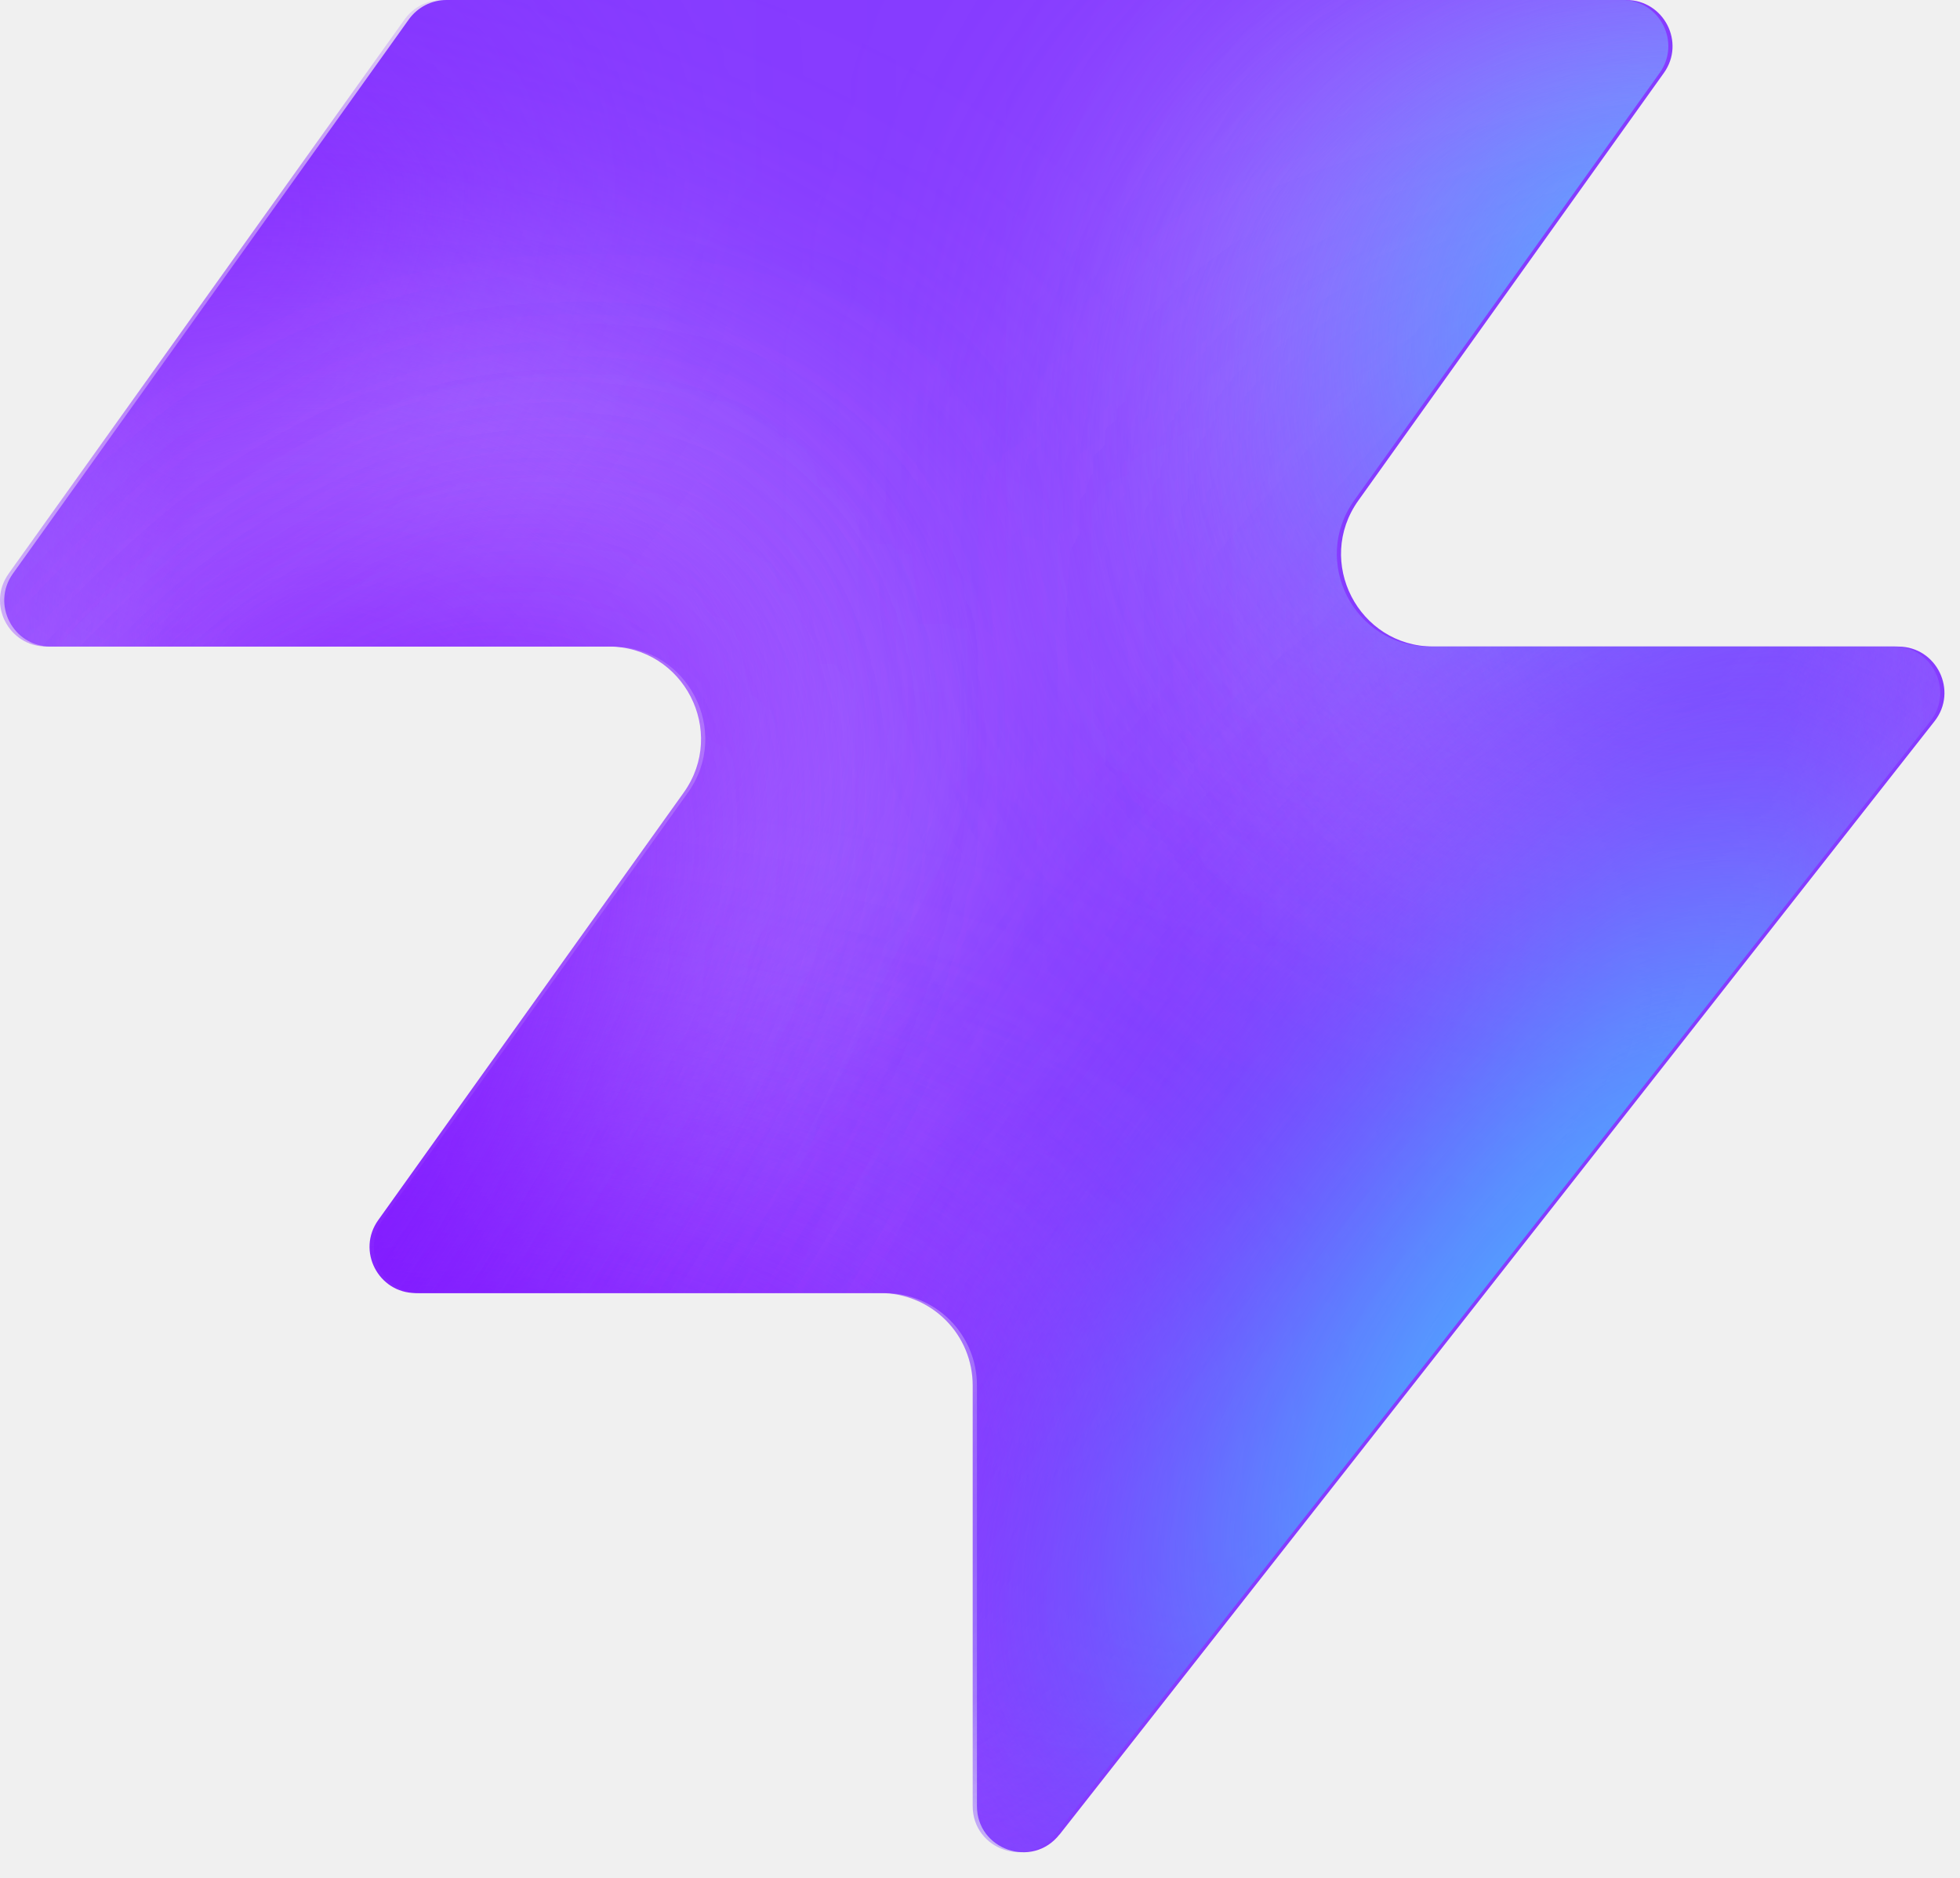
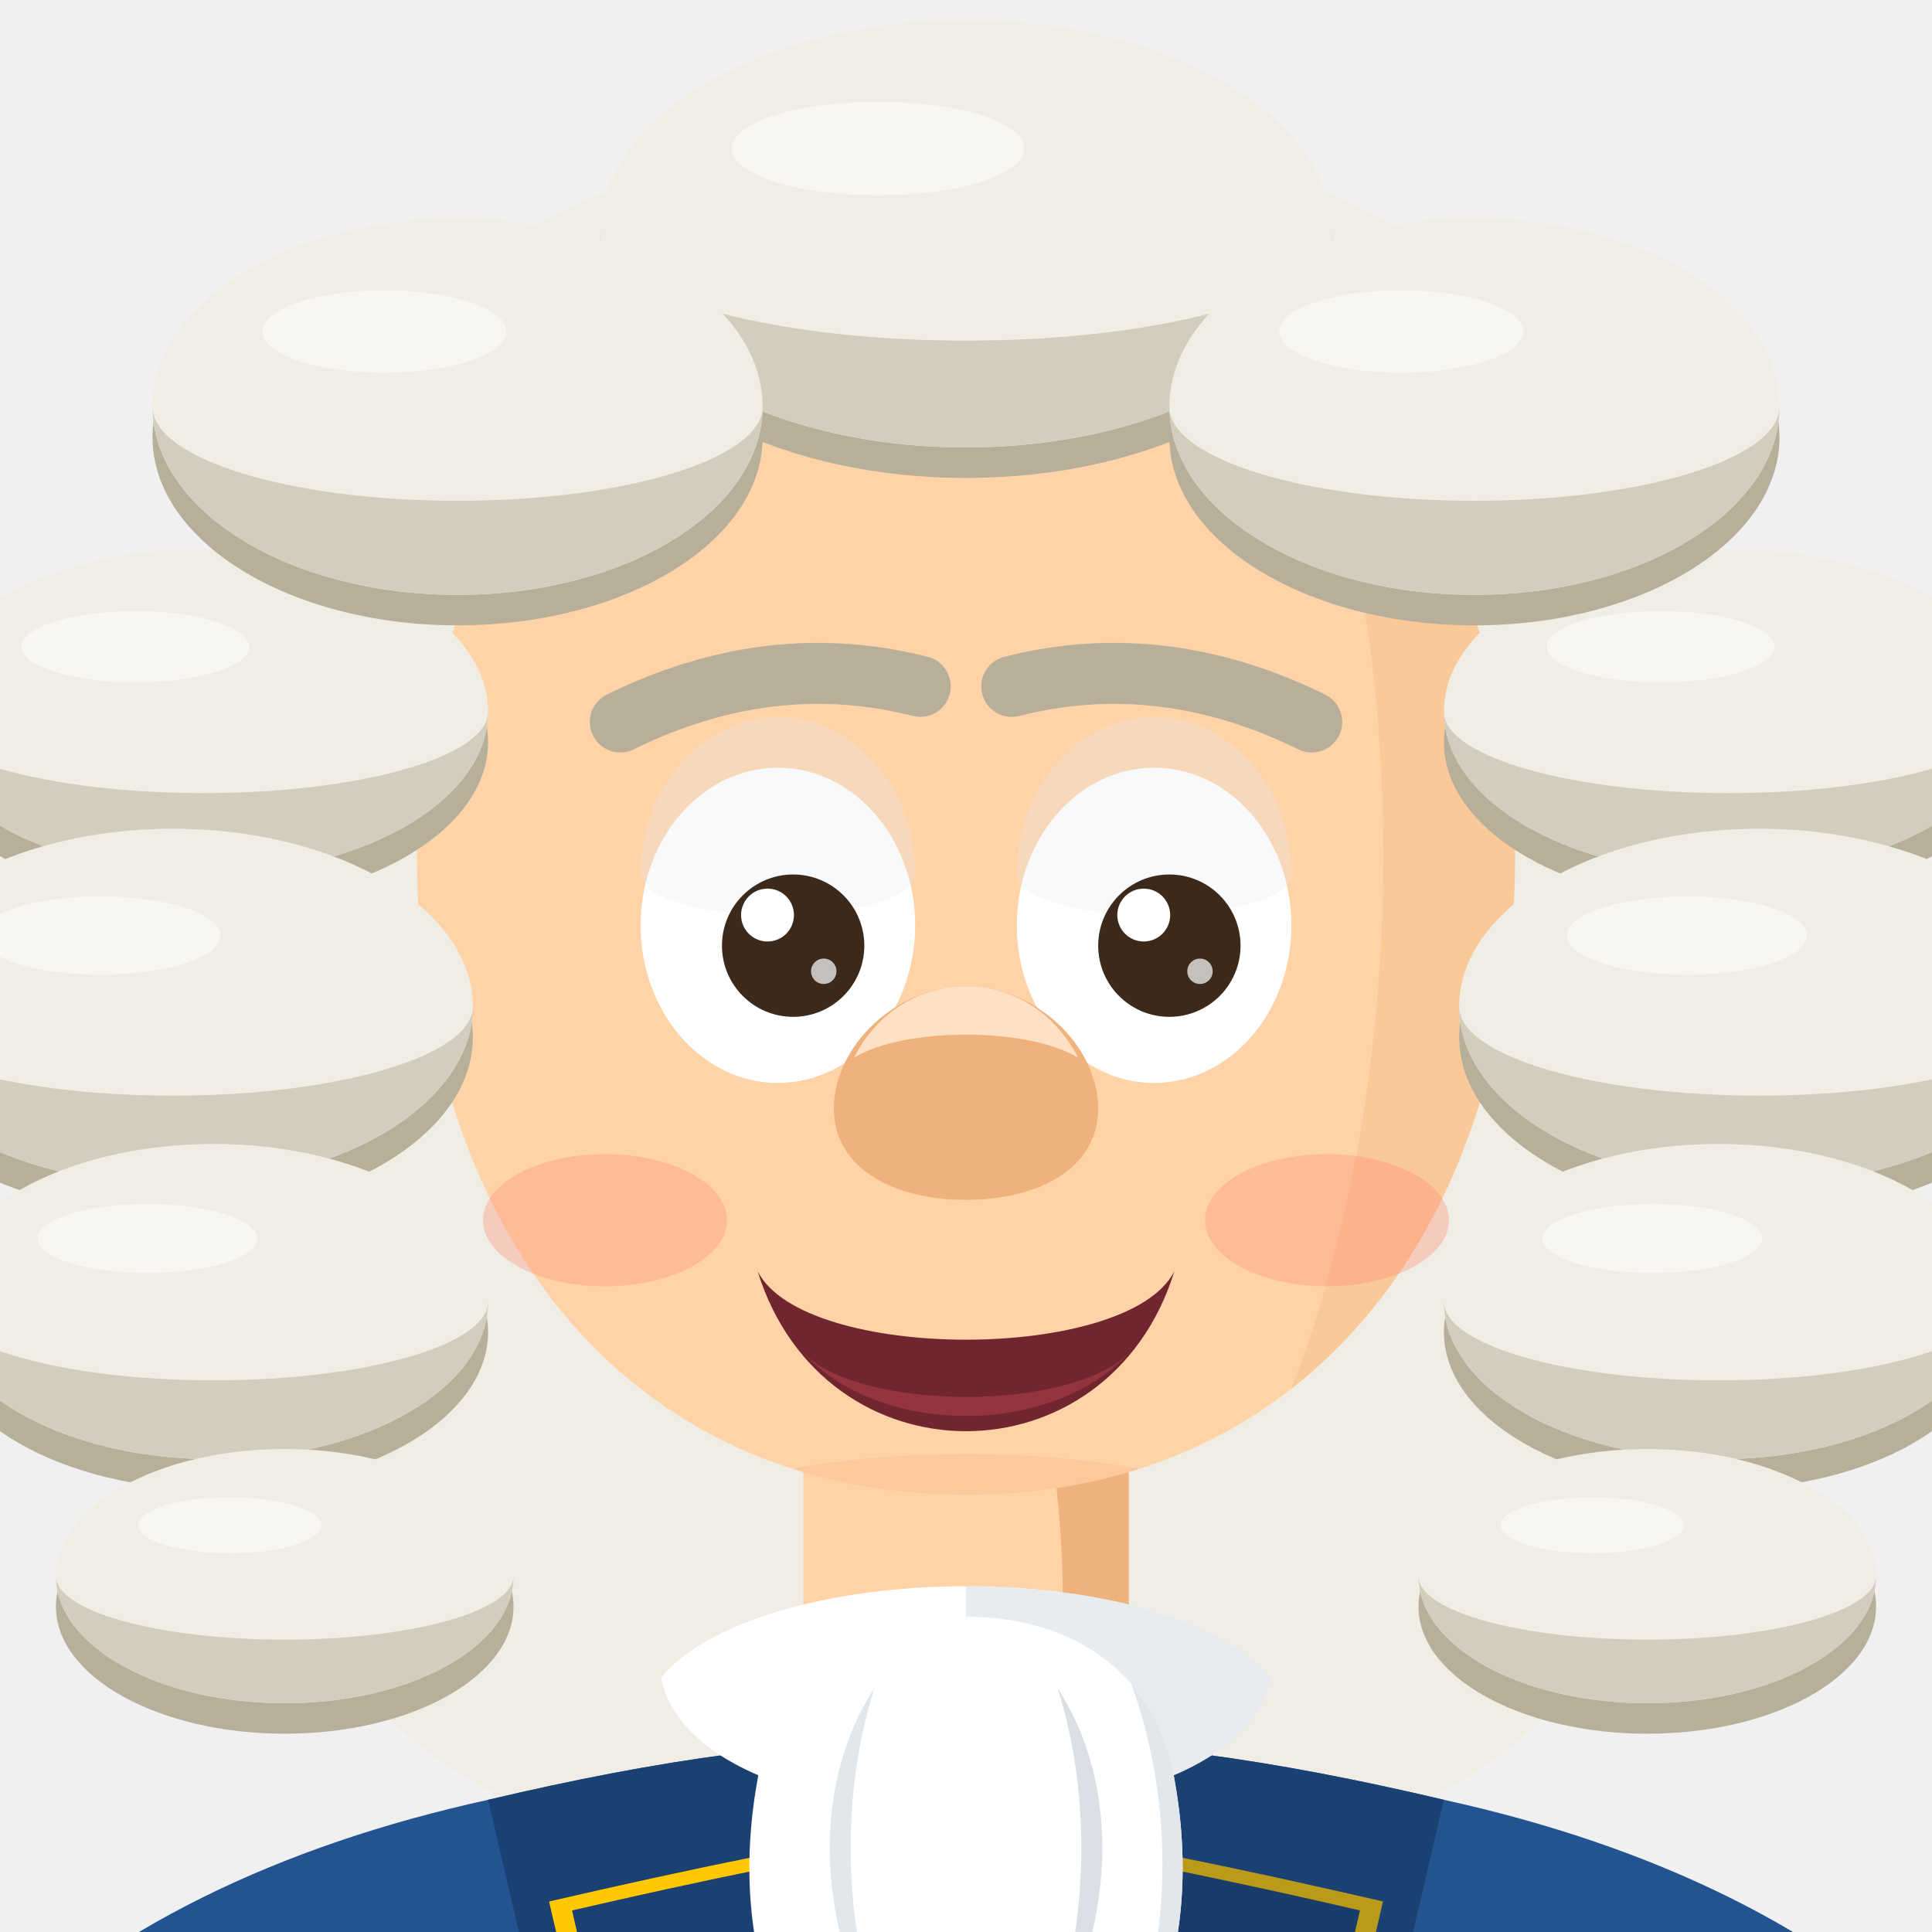
- <svg xmlns="http://www.w3.org/2000/svg" width="48" height="46" fill="none" viewBox="0 0 48 46">
-   <path fill="#863bff" d="M25.946 44.938c-.664.845-2.021.375-2.021-.698V33.937a2.26 2.26 0 0 0-2.262-2.262H10.287c-.92 0-1.456-1.04-.92-1.788l7.48-10.471c1.07-1.497 0-3.578-1.842-3.578H1.237c-.92 0-1.456-1.04-.92-1.788L10.013.474c.214-.297.556-.474.92-.474h28.894c.92 0 1.456 1.04.92 1.788l-7.48 10.471c-1.07 1.498 0 3.579 1.842 3.579h11.377c.943 0 1.473 1.088.89 1.83L25.947 44.94z" style="fill:#863bff;fill:color(display-p3 .525 .23 1);fill-opacity:1" />
-   <mask id="a" width="48" height="46" x="0" y="0" maskUnits="userSpaceOnUse" style="mask-type:alpha">
-     <path fill="#000" d="M25.842 44.938c-.664.844-2.021.375-2.021-.698V33.937a2.26 2.26 0 0 0-2.262-2.262H10.183c-.92 0-1.456-1.04-.92-1.788l7.48-10.471c1.07-1.498 0-3.579-1.842-3.579H1.133c-.92 0-1.456-1.04-.92-1.787L9.91.473c.214-.297.556-.474.92-.474h28.894c.92 0 1.456 1.04.92 1.788l-7.48 10.471c-1.07 1.498 0 3.578 1.842 3.578h11.377c.943 0 1.473 1.088.89 1.832L25.843 44.94z" style="fill:#000;fill-opacity:1" />
-   </mask>
-   <g mask="url(#a)">
-     <g filter="url(#b)">
-       <ellipse cx="5.508" cy="14.704" fill="#ede6ff" rx="5.508" ry="14.704" style="fill:#ede6ff;fill:color(display-p3 .927 .903 1);fill-opacity:1" transform="matrix(.00324 1 1 -.00324 -4.47 31.516)" />
+ <svg xmlns="http://www.w3.org/2000/svg" viewBox="50 56 380 380" width="380" height="380" role="img" aria-label="Newt">
+   <defs>
+     <clipPath id="fav-bi-wig">
+       <path d="M240 80 C336 80 400 144 400 244 C400 330 374 390 330 410 C294 424 186 424 150 410 C106 390 80 330 80 244 C80 144 144 80 240 80 Z" />
+     </clipPath>
+     <clipPath id="fav-bi-head">
+       <path d="M240 112 C306 112 348 158 348 224 C348 296 308 350 240 350 C172 350 132 296 132 224 C132 158 174 112 240 112 Z" />
+     </clipPath>
+     <clipPath id="fav-bi-coat">
+       <path d="M6 560 C8 476 64 428 146 410 C180 402 208 398 240 398 C272 398 300 402 334 410 C416 428 472 476 474 560 Z" />
+     </clipPath>
+     <clipPath id="fav-bi-lapel">
+       <path d="M240 414 C268 418 296 424 322 430 C310 484 286 520 250 552 C244 557 236 557 230 552 C194 520 170 484 158 430 C184 424 212 418 240 414 Z" />
+     </clipPath>
+     <clipPath id="fav-bi-cravat">
+       <path d="M240 374 C263 374 278 387 281 406 C285 428 281 446 275 456 C270 466 258 470 252 462 C248 457 232 457 228 462 C222 470 210 466 205 456 C199 446 195 428 199 406 C202 387 217 374 240 374 Z" />
+     </clipPath>
+   </defs>
+   <g id="figure">
+     <g id="head-assembly">
+       <g id="wig-back">
+         <path d="M240 80 C336 80 400 144 400 244 C400 330 374 390 330 410 C294 424 186 424 150 410 C106 390 80 330 80 244 C80 144 144 80 240 80 Z" fill="#F0EDE5" />
+         <g clip-path="url(#fav-bi-wig)">
+           <path d="M304 70 C384 132 404 300 332 452 L450 452 L450 70 Z" fill="#D3CDBD" />
+         </g>
+       </g>
+       <g id="neck">
+         <path d="M208 318 L272 318 L272 384 C272 398 208 398 208 384 Z" fill="#FFD3A8" />
+         <path d="M252 318 C259 344 261 372 257 398 C267 396 272 391 272 384 L272 318 Z" fill="#F0B27C" />
+       </g>
+       <g id="head">
+         <path d="M240 112 C306 112 348 158 348 224 C348 296 308 350 240 350 C172 350 132 296 132 224 C132 158 174 112 240 112 Z" fill="#FFD3A8" />
+         <g clip-path="url(#fav-bi-head)">
+           <path d="M300 116 C330 172 332 288 290 358 L372 358 L372 116 Z" fill="#F0B27C" opacity=".32" />
+           <ellipse cx="240" cy="356" rx="56" ry="14" fill="#F0B27C" opacity=".3" />
+         </g>
+       </g>
+       <g id="side-rolls">
+         <ellipse cx="90" cy="202" rx="56" ry="32" fill="#B7AF99" />
+         <ellipse cx="90" cy="196" rx="56" ry="32" fill="#F0EDE5" />
+         <path d="M34 196 A56 32 0 0 0 146 196 A56 16.0 0 0 1 34 196 Z" fill="#D3CDBD" />
+         <ellipse cx="76.6" cy="183.2" rx="22.4" ry="7.0" fill="#FBFAF5" opacity=".7" />
+         <ellipse cx="390" cy="202" rx="56" ry="32" fill="#B7AF99" />
+         <ellipse cx="390" cy="196" rx="56" ry="32" fill="#F0EDE5" />
+         <path d="M334 196 A56 32 0 0 0 446 196 A56 16.0 0 0 1 334 196 Z" fill="#D3CDBD" />
+         <ellipse cx="376.6" cy="183.2" rx="22.4" ry="7.0" fill="#FBFAF5" opacity=".7" />
+         <ellipse cx="84" cy="260" rx="59" ry="35" fill="#B7AF99" />
+         <ellipse cx="84" cy="254" rx="59" ry="35" fill="#F0EDE5" />
+         <path d="M25 254 A59 35 0 0 0 143 254 A59 17.5 0 0 1 25 254 Z" fill="#D3CDBD" />
+         <ellipse cx="69.8" cy="240.0" rx="23.6" ry="7.7" fill="#FBFAF5" opacity=".7" />
+         <ellipse cx="396" cy="260" rx="59" ry="35" fill="#B7AF99" />
+         <ellipse cx="396" cy="254" rx="59" ry="35" fill="#F0EDE5" />
+         <path d="M337 254 A59 35 0 0 0 455 254 A59 17.5 0 0 1 337 254 Z" fill="#D3CDBD" />
+         <ellipse cx="381.8" cy="240.0" rx="23.6" ry="7.7" fill="#FBFAF5" opacity=".7" />
+         <ellipse cx="92" cy="318" rx="54" ry="31" fill="#B7AF99" />
+         <ellipse cx="92" cy="312" rx="54" ry="31" fill="#F0EDE5" />
+         <path d="M38 312 A54 31 0 0 0 146 312 A54 15.5 0 0 1 38 312 Z" fill="#D3CDBD" />
+         <ellipse cx="79.0" cy="299.6" rx="21.6" ry="6.8" fill="#FBFAF5" opacity=".7" />
+         <ellipse cx="388" cy="318" rx="54" ry="31" fill="#B7AF99" />
+         <ellipse cx="388" cy="312" rx="54" ry="31" fill="#F0EDE5" />
+         <path d="M334 312 A54 31 0 0 0 442 312 A54 15.5 0 0 1 334 312 Z" fill="#D3CDBD" />
+         <ellipse cx="375.0" cy="299.6" rx="21.6" ry="6.8" fill="#FBFAF5" opacity=".7" />
+         <ellipse cx="106" cy="372" rx="45" ry="25" fill="#B7AF99" />
+         <ellipse cx="106" cy="366" rx="45" ry="25" fill="#F0EDE5" />
+         <path d="M61 366 A45 25 0 0 0 151 366 A45 12.5 0 0 1 61 366 Z" fill="#D3CDBD" />
+         <ellipse cx="95.2" cy="356.0" rx="18.0" ry="5.5" fill="#FBFAF5" opacity=".7" />
+         <ellipse cx="374" cy="372" rx="45" ry="25" fill="#B7AF99" />
+         <ellipse cx="374" cy="366" rx="45" ry="25" fill="#F0EDE5" />
+         <path d="M329 366 A45 25 0 0 0 419 366 A45 12.5 0 0 1 329 366 Z" fill="#D3CDBD" />
+         <ellipse cx="363.2" cy="356.0" rx="18.0" ry="5.5" fill="#FBFAF5" opacity=".7" />
+       </g>
+       <g id="front-rolls">
+         <ellipse cx="240" cy="108" rx="72" ry="42" fill="#B7AF99" />
+         <ellipse cx="240" cy="102" rx="72" ry="42" fill="#F0EDE5" />
+         <path d="M168 102 A72 42 0 0 0 312 102 A72 21.0 0 0 1 168 102 Z" fill="#D3CDBD" />
+         <ellipse cx="222.7" cy="85.2" rx="28.8" ry="9.2" fill="#FBFAF5" opacity=".7" />
+         <ellipse cx="140" cy="142" rx="60" ry="37" fill="#B7AF99" />
+         <ellipse cx="140" cy="136" rx="60" ry="37" fill="#F0EDE5" />
+         <path d="M80 136 A60 37 0 0 0 200 136 A60 18.5 0 0 1 80 136 Z" fill="#D3CDBD" />
+         <ellipse cx="125.6" cy="121.2" rx="24.0" ry="8.1" fill="#FBFAF5" opacity=".7" />
+         <ellipse cx="340" cy="142" rx="60" ry="37" fill="#B7AF99" />
+         <ellipse cx="340" cy="136" rx="60" ry="37" fill="#F0EDE5" />
+         <path d="M280 136 A60 37 0 0 0 400 136 A60 18.5 0 0 1 280 136 Z" fill="#D3CDBD" />
+         <ellipse cx="325.6" cy="121.2" rx="24.0" ry="8.1" fill="#FBFAF5" opacity=".7" />
+       </g>
+       <g id="face">
+         <ellipse cx="203" cy="238" rx="27" ry="31" fill="#FFFFFF" />
+         <path d="M176 228 A27 31 0 0 1 230 228 A27 8 0 0 1 176 228 Z" fill="#E2E7EC" opacity=".26" />
+         <ellipse cx="277" cy="238" rx="27" ry="31" fill="#FFFFFF" />
+         <path d="M250 228 A27 31 0 0 1 304 228 A27 8 0 0 1 250 228 Z" fill="#E2E7EC" opacity=".26" />
+         <circle cx="206" cy="242" r="14" fill="#3B2A1C" />
+         <circle cx="200.96" cy="235.98" r="5.2" fill="#FFFFFF" />
+         <circle cx="212.02" cy="247.04" r="2.5" fill="#FFFFFF" opacity=".7" />
+         <circle cx="280" cy="242" r="14" fill="#3B2A1C" />
+         <circle cx="274.96" cy="235.98" r="5.2" fill="#FFFFFF" />
+         <circle cx="286.02" cy="247.04" r="2.5" fill="#FFFFFF" opacity=".7" />
+         <path d="M172 198 Q201.5 183.5 231 191" fill="none" stroke="#B7AF99" stroke-width="12" stroke-linecap="round" />
+         <path d="M308 198 Q278.5 183.5 249 191" fill="none" stroke="#B7AF99" stroke-width="12" stroke-linecap="round" />
+         <path d="M240 250 C254 250 266 262 266 274 C266 286 254 292 240 292 C226 292 214 286 214 274 C214 262 226 250 240 250 Z" fill="#F0B27C" />
+         <path d="M240 250 C250 250 258 256 262 264 C252 258 228 258 218 264 C222 256 230 250 240 250 Z" fill="#FFE6CC" opacity=".9" />
+         <ellipse cx="169" cy="296" rx="24" ry="13" fill="#FF8A73" opacity=".34" />
+         <ellipse cx="311" cy="296" rx="24" ry="13" fill="#FF8A73" opacity=".34" />
+         <path d="M199 306 C212 348 268 348 281 306 C272 324 208 324 199 306 Z" fill="#71262F" />
+         <path d="M207 321 C222 339 258 339 273 321 C263 334 217 334 207 321 Z" fill="#93343E" />
+       </g>
    </g>
-     <g filter="url(#c)">
-       <ellipse cx="10.399" cy="29.851" fill="#ede6ff" rx="10.399" ry="29.851" style="fill:#ede6ff;fill:color(display-p3 .927 .903 1);fill-opacity:1" transform="matrix(.00324 1 1 -.00324 -39.328 7.883)" />
+     <g id="coat">
+       <path d="M6 560 C8 476 64 428 146 410 C180 402 208 398 240 398 C272 398 300 402 334 410 C416 428 472 476 474 560 Z" fill="#235390" />
+       <g clip-path="url(#fav-bi-coat)">
+         <path d="M352 386 C424 424 464 486 468 566 L500 566 L500 386 Z" fill="#1B4173" />
+         <path d="M146 410 C180 402 208 398 240 398 C272 398 300 402 334 410 L327 440 C297 429 270 425 240 425 C210 425 183 429 153 440 Z" fill="#1B4173" />
+       </g>
+       <path d="M240 414 C268 418 296 424 322 430 C310 484 286 520 250 552 C244 557 236 557 230 552 C194 520 170 484 158 430 C184 424 212 418 240 414 Z" fill="#FFC800" />
+       <g transform="translate(240 462) scale(.945) translate(-240 -462)">
+         <path d="M240 414 C268 418 296 424 322 430 C310 484 286 520 250 552 C244 557 236 557 230 552 C194 520 170 484 158 430 C184 424 212 418 240 414 Z" fill="#1B4173" />
+       </g>
+       <g clip-path="url(#fav-bi-lapel)">
+         <path d="M244 408 C286 452 306 512 306 566 L340 566 L340 408 Z" fill="#132F55" opacity=".3" />
+       </g>
+       <g id="buttons">
+         <circle cx="240" cy="492" r="13" fill="#FFC800" />
+         <path d="M240 479 A13 13 0 0 1 240 505 A13 7.5 0 0 0 240 479 Z" fill="#E0A600" />
+         <circle cx="240" cy="532" r="13" fill="#FFC800" />
+         <path d="M240 519 A13 13 0 0 1 240 545 A13 7.5 0 0 0 240 519 Z" fill="#E0A600" />
+       </g>
    </g>
-     <g filter="url(#d)">
-       <ellipse cx="5.508" cy="30.487" fill="#7e14ff" rx="5.508" ry="30.487" style="fill:#7e14ff;fill:color(display-p3 .492 .077 1);fill-opacity:1" transform="rotate(89.814 -25.913 -14.639)scale(1 -1)" />
-     </g>
-     <g filter="url(#e)">
-       <ellipse cx="5.508" cy="30.599" fill="#7e14ff" rx="5.508" ry="30.599" style="fill:#7e14ff;fill:color(display-p3 .492 .077 1);fill-opacity:1" transform="rotate(89.814 -32.644 -3.334)scale(1 -1)" />
-     </g>
-     <g filter="url(#f)">
-       <ellipse cx="5.508" cy="30.599" fill="#7e14ff" rx="5.508" ry="30.599" style="fill:#7e14ff;fill:color(display-p3 .492 .077 1);fill-opacity:1" transform="matrix(.00324 1 1 -.00324 -34.34 30.47)" />
-     </g>
-     <g filter="url(#g)">
-       <ellipse cx="14.072" cy="22.078" fill="#ede6ff" rx="14.072" ry="22.078" style="fill:#ede6ff;fill:color(display-p3 .927 .903 1);fill-opacity:1" transform="rotate(93.35 24.506 48.493)scale(-1 1)" />
-     </g>
-     <g filter="url(#h)">
-       <ellipse cx="3.47" cy="21.501" fill="#7e14ff" rx="3.47" ry="21.501" style="fill:#7e14ff;fill:color(display-p3 .492 .077 1);fill-opacity:1" transform="rotate(89.009 28.708 47.59)scale(-1 1)" />
-     </g>
-     <g filter="url(#i)">
-       <ellipse cx="3.47" cy="21.501" fill="#7e14ff" rx="3.47" ry="21.501" style="fill:#7e14ff;fill:color(display-p3 .492 .077 1);fill-opacity:1" transform="rotate(89.009 28.708 47.59)scale(-1 1)" />
-     </g>
-     <g filter="url(#j)">
-       <ellipse cx=".387" cy="8.972" fill="#7e14ff" rx="4.407" ry="29.108" style="fill:#7e14ff;fill:color(display-p3 .492 .077 1);fill-opacity:1" transform="rotate(39.51 .387 8.972)" />
-     </g>
-     <g filter="url(#k)">
-       <ellipse cx="47.523" cy="-6.092" fill="#7e14ff" rx="4.407" ry="29.108" style="fill:#7e14ff;fill:color(display-p3 .492 .077 1);fill-opacity:1" transform="rotate(37.892 47.523 -6.092)" />
-     </g>
-     <g filter="url(#l)">
-       <ellipse cx="41.412" cy="6.333" fill="#47bfff" rx="5.971" ry="9.665" style="fill:#47bfff;fill:color(display-p3 .28 .748 1);fill-opacity:1" transform="rotate(37.892 41.412 6.333)" />
-     </g>
-     <g filter="url(#m)">
-       <ellipse cx="-1.879" cy="38.332" fill="#7e14ff" rx="4.407" ry="29.108" style="fill:#7e14ff;fill:color(display-p3 .492 .077 1);fill-opacity:1" transform="rotate(37.892 -1.88 38.332)" />
-     </g>
-     <g filter="url(#n)">
-       <ellipse cx="-1.879" cy="38.332" fill="#7e14ff" rx="4.407" ry="29.108" style="fill:#7e14ff;fill:color(display-p3 .492 .077 1);fill-opacity:1" transform="rotate(37.892 -1.88 38.332)" />
-     </g>
-     <g filter="url(#o)">
-       <ellipse cx="35.651" cy="29.907" fill="#7e14ff" rx="4.407" ry="29.108" style="fill:#7e14ff;fill:color(display-p3 .492 .077 1);fill-opacity:1" transform="rotate(37.892 35.651 29.907)" />
-     </g>
-     <g filter="url(#p)">
-       <ellipse cx="38.418" cy="32.4" fill="#47bfff" rx="5.971" ry="15.297" style="fill:#47bfff;fill:color(display-p3 .28 .748 1);fill-opacity:1" transform="rotate(37.892 38.418 32.4)" />
+     <g id="cravat">
+       <path d="M240 368 C267 368 291 375 300 386 C298 396 288 403 276 407 C259 412 221 412 204 407 C192 403 182 396 180 386 C189 375 213 368 240 368 Z" fill="#FFFFFF" />
+       <path d="M240 368 C267 368 291 375 300 386 C298 396 288 403 276 407 C260 411 240 413 240 413 Z" fill="#E2E7EC" opacity=".8" />
+       <path d="M240 374 C263 374 278 387 281 406 C285 428 281 446 275 456 C270 466 258 470 252 462 C248 457 232 457 228 462 C222 470 210 466 205 456 C199 446 195 428 199 406 C202 387 217 374 240 374 Z" fill="#FFFFFF" />
+       <g clip-path="url(#fav-bi-cravat)">
+         <path d="M259 362 C283 394 285 440 265 474 L318 474 L318 362 Z" fill="#E2E7EC" />
+         <path d="M222 388 C215 410 216 436 224 458 C211 436 209 408 222 388 Z" fill="#E2E7EC" />
+         <path d="M258 388 C265 410 264 436 256 458 C269 436 271 408 258 388 Z" fill="#CBD3DA" opacity=".7" />
+       </g>
    </g>
  </g>
-   <defs>
-     <filter id="b" width="60.045" height="41.654" x="-19.77" y="16.149" color-interpolation-filters="sRGB" filterUnits="userSpaceOnUse">
-       <feFlood flood-opacity="0" result="BackgroundImageFix" />
-       <feBlend in="SourceGraphic" in2="BackgroundImageFix" result="shape" />
-       <feGaussianBlur result="effect1_foregroundBlur_2002_17158" stdDeviation="7.659" />
-     </filter>
-     <filter id="c" width="90.34" height="51.437" x="-54.613" y="-7.533" color-interpolation-filters="sRGB" filterUnits="userSpaceOnUse">
-       <feFlood flood-opacity="0" result="BackgroundImageFix" />
-       <feBlend in="SourceGraphic" in2="BackgroundImageFix" result="shape" />
-       <feGaussianBlur result="effect1_foregroundBlur_2002_17158" stdDeviation="7.659" />
-     </filter>
-     <filter id="d" width="79.355" height="29.4" x="-49.64" y="2.03" color-interpolation-filters="sRGB" filterUnits="userSpaceOnUse">
-       <feFlood flood-opacity="0" result="BackgroundImageFix" />
-       <feBlend in="SourceGraphic" in2="BackgroundImageFix" result="shape" />
-       <feGaussianBlur result="effect1_foregroundBlur_2002_17158" stdDeviation="4.596" />
-     </filter>
-     <filter id="e" width="79.579" height="29.4" x="-45.045" y="20.029" color-interpolation-filters="sRGB" filterUnits="userSpaceOnUse">
-       <feFlood flood-opacity="0" result="BackgroundImageFix" />
-       <feBlend in="SourceGraphic" in2="BackgroundImageFix" result="shape" />
-       <feGaussianBlur result="effect1_foregroundBlur_2002_17158" stdDeviation="4.596" />
-     </filter>
-     <filter id="f" width="79.579" height="29.4" x="-43.513" y="21.178" color-interpolation-filters="sRGB" filterUnits="userSpaceOnUse">
-       <feFlood flood-opacity="0" result="BackgroundImageFix" />
-       <feBlend in="SourceGraphic" in2="BackgroundImageFix" result="shape" />
-       <feGaussianBlur result="effect1_foregroundBlur_2002_17158" stdDeviation="4.596" />
-     </filter>
-     <filter id="g" width="74.749" height="58.852" x="15.756" y="-17.901" color-interpolation-filters="sRGB" filterUnits="userSpaceOnUse">
-       <feFlood flood-opacity="0" result="BackgroundImageFix" />
-       <feBlend in="SourceGraphic" in2="BackgroundImageFix" result="shape" />
-       <feGaussianBlur result="effect1_foregroundBlur_2002_17158" stdDeviation="7.659" />
-     </filter>
-     <filter id="h" width="61.377" height="25.362" x="23.548" y="2.284" color-interpolation-filters="sRGB" filterUnits="userSpaceOnUse">
-       <feFlood flood-opacity="0" result="BackgroundImageFix" />
-       <feBlend in="SourceGraphic" in2="BackgroundImageFix" result="shape" />
-       <feGaussianBlur result="effect1_foregroundBlur_2002_17158" stdDeviation="4.596" />
-     </filter>
-     <filter id="i" width="61.377" height="25.362" x="23.548" y="2.284" color-interpolation-filters="sRGB" filterUnits="userSpaceOnUse">
-       <feFlood flood-opacity="0" result="BackgroundImageFix" />
-       <feBlend in="SourceGraphic" in2="BackgroundImageFix" result="shape" />
-       <feGaussianBlur result="effect1_foregroundBlur_2002_17158" stdDeviation="4.596" />
-     </filter>
-     <filter id="j" width="56.045" height="63.649" x="-27.636" y="-22.853" color-interpolation-filters="sRGB" filterUnits="userSpaceOnUse">
-       <feFlood flood-opacity="0" result="BackgroundImageFix" />
-       <feBlend in="SourceGraphic" in2="BackgroundImageFix" result="shape" />
-       <feGaussianBlur result="effect1_foregroundBlur_2002_17158" stdDeviation="4.596" />
-     </filter>
-     <filter id="k" width="54.814" height="64.646" x="20.116" y="-38.415" color-interpolation-filters="sRGB" filterUnits="userSpaceOnUse">
-       <feFlood flood-opacity="0" result="BackgroundImageFix" />
-       <feBlend in="SourceGraphic" in2="BackgroundImageFix" result="shape" />
-       <feGaussianBlur result="effect1_foregroundBlur_2002_17158" stdDeviation="4.596" />
-     </filter>
-     <filter id="l" width="33.541" height="35.313" x="24.641" y="-11.323" color-interpolation-filters="sRGB" filterUnits="userSpaceOnUse">
-       <feFlood flood-opacity="0" result="BackgroundImageFix" />
-       <feBlend in="SourceGraphic" in2="BackgroundImageFix" result="shape" />
-       <feGaussianBlur result="effect1_foregroundBlur_2002_17158" stdDeviation="4.596" />
-     </filter>
-     <filter id="m" width="54.814" height="64.646" x="-29.286" y="6.009" color-interpolation-filters="sRGB" filterUnits="userSpaceOnUse">
-       <feFlood flood-opacity="0" result="BackgroundImageFix" />
-       <feBlend in="SourceGraphic" in2="BackgroundImageFix" result="shape" />
-       <feGaussianBlur result="effect1_foregroundBlur_2002_17158" stdDeviation="4.596" />
-     </filter>
-     <filter id="n" width="54.814" height="64.646" x="-29.286" y="6.009" color-interpolation-filters="sRGB" filterUnits="userSpaceOnUse">
-       <feFlood flood-opacity="0" result="BackgroundImageFix" />
-       <feBlend in="SourceGraphic" in2="BackgroundImageFix" result="shape" />
-       <feGaussianBlur result="effect1_foregroundBlur_2002_17158" stdDeviation="4.596" />
-     </filter>
-     <filter id="o" width="54.814" height="64.646" x="8.244" y="-2.416" color-interpolation-filters="sRGB" filterUnits="userSpaceOnUse">
-       <feFlood flood-opacity="0" result="BackgroundImageFix" />
-       <feBlend in="SourceGraphic" in2="BackgroundImageFix" result="shape" />
-       <feGaussianBlur result="effect1_foregroundBlur_2002_17158" stdDeviation="4.596" />
-     </filter>
-     <filter id="p" width="39.409" height="43.623" x="18.713" y="10.588" color-interpolation-filters="sRGB" filterUnits="userSpaceOnUse">
-       <feFlood flood-opacity="0" result="BackgroundImageFix" />
-       <feBlend in="SourceGraphic" in2="BackgroundImageFix" result="shape" />
-       <feGaussianBlur result="effect1_foregroundBlur_2002_17158" stdDeviation="4.596" />
-     </filter>
-   </defs>
</svg>
